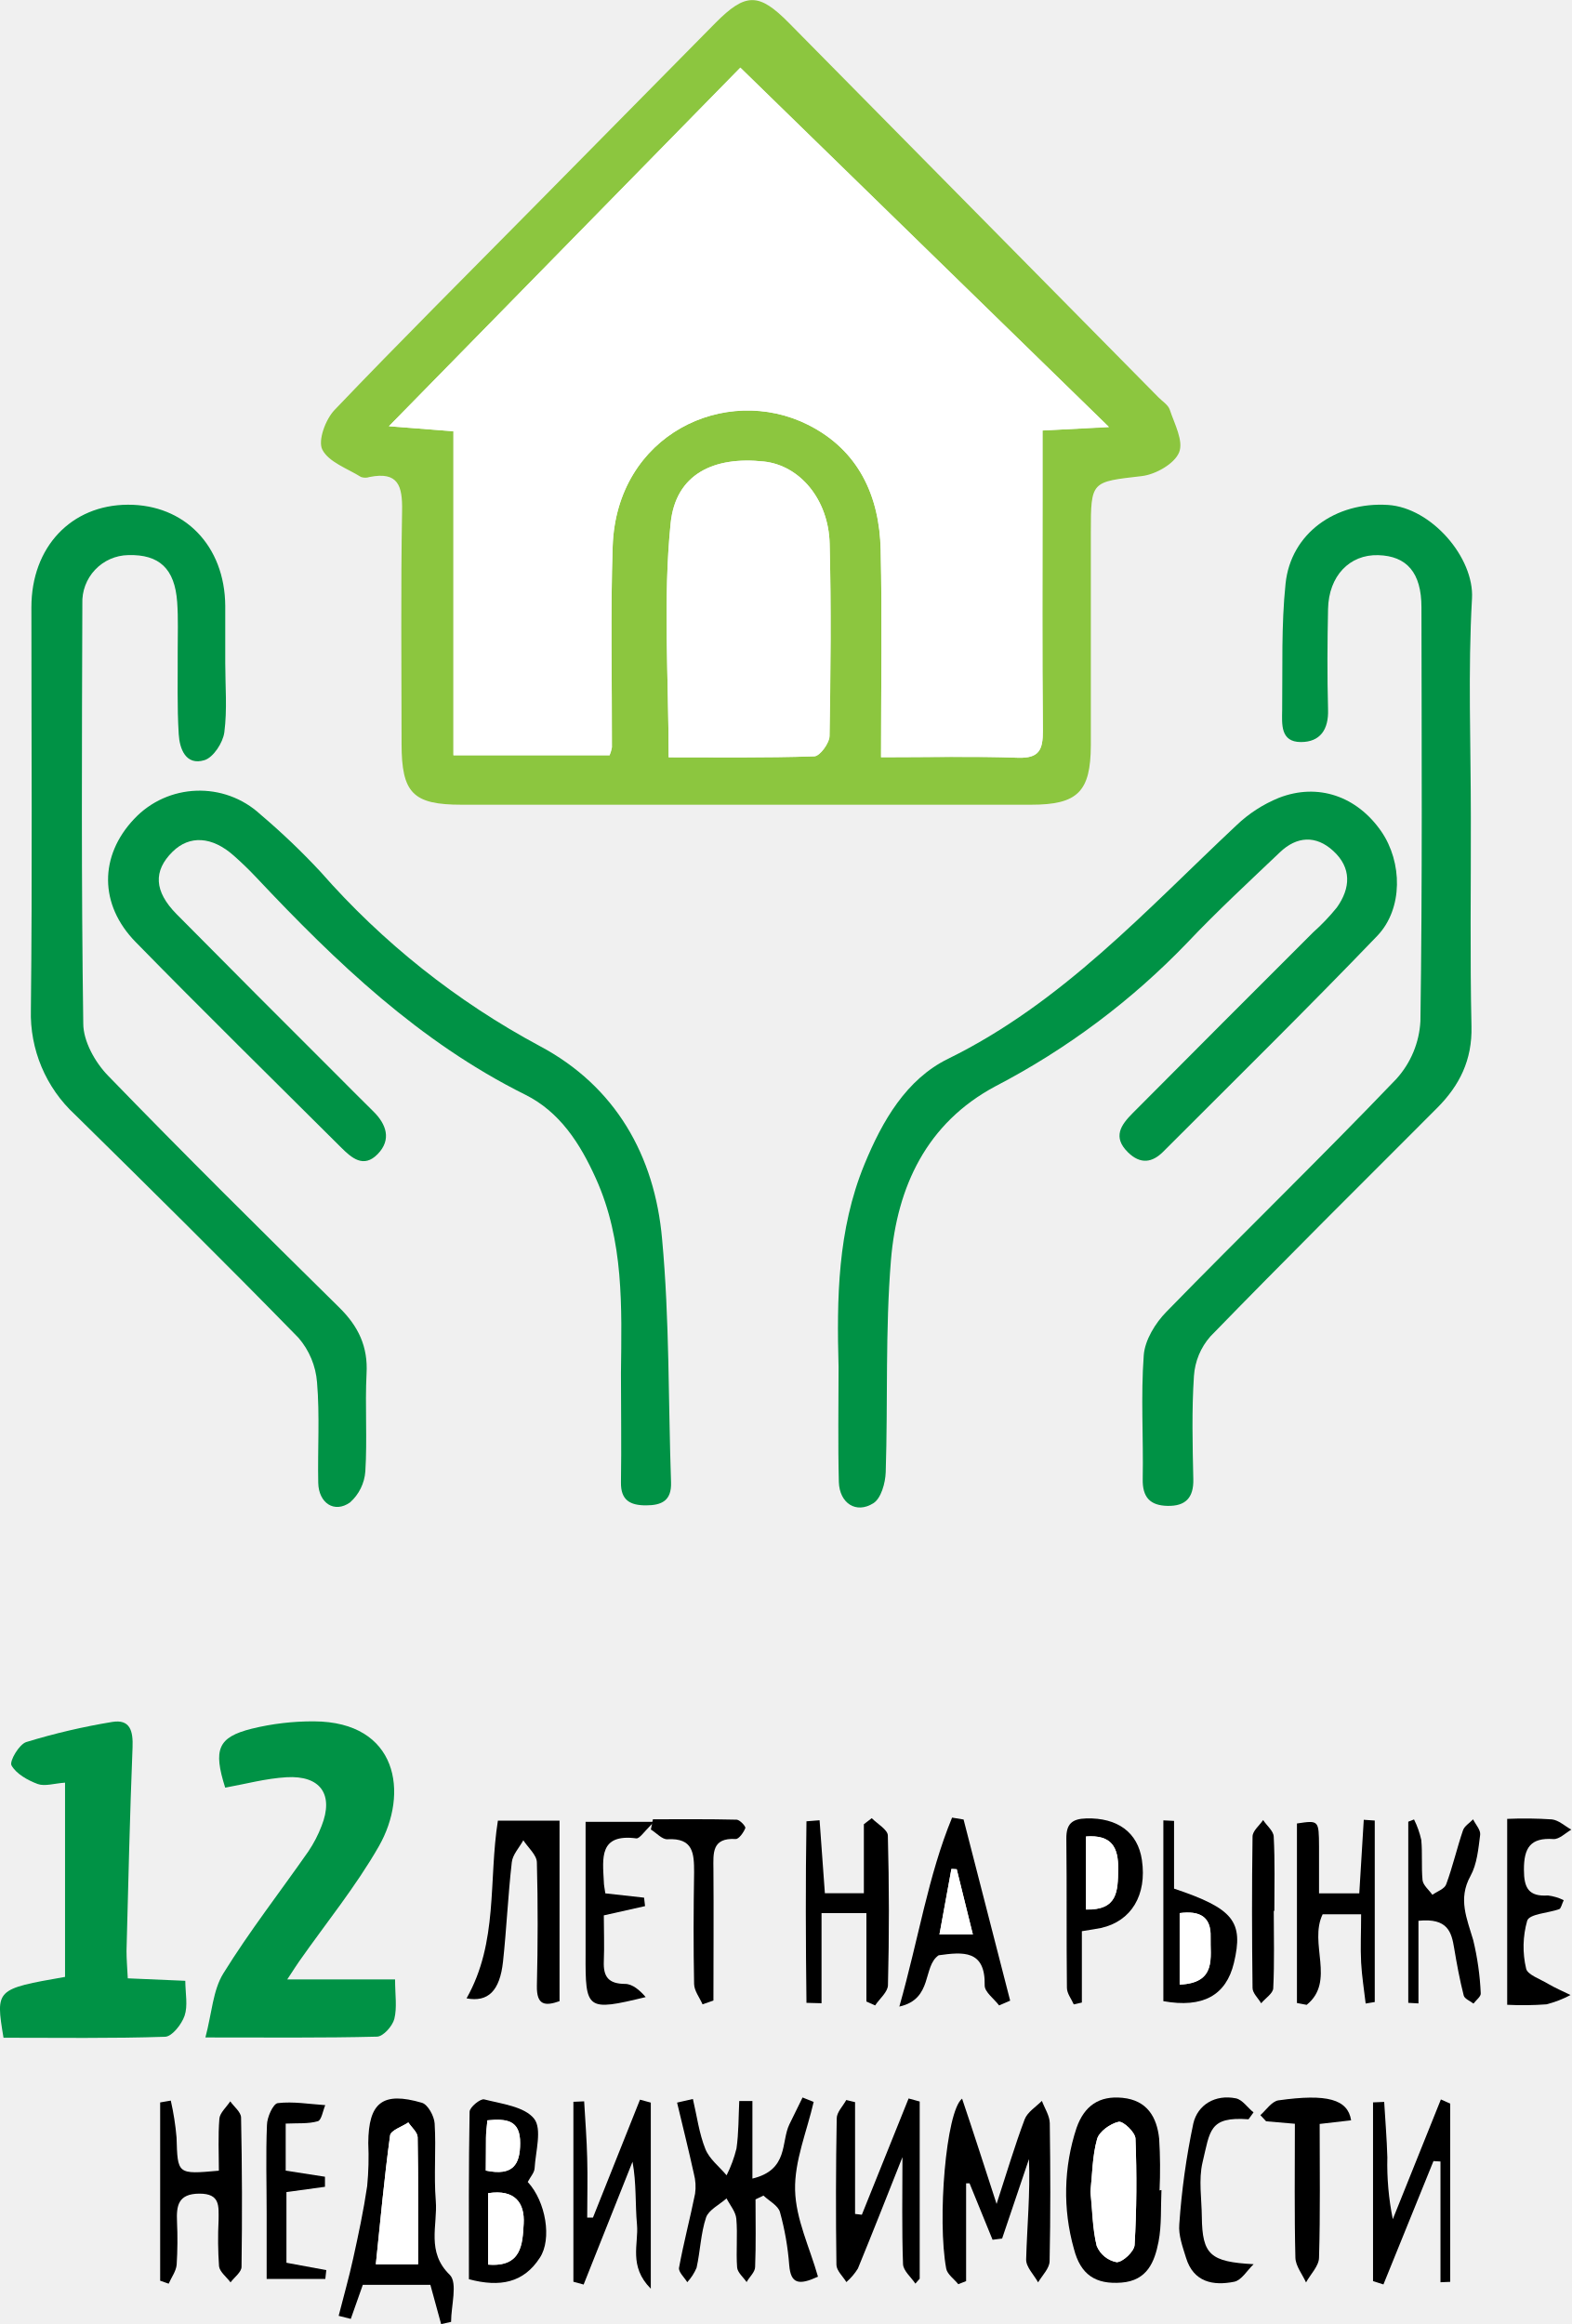
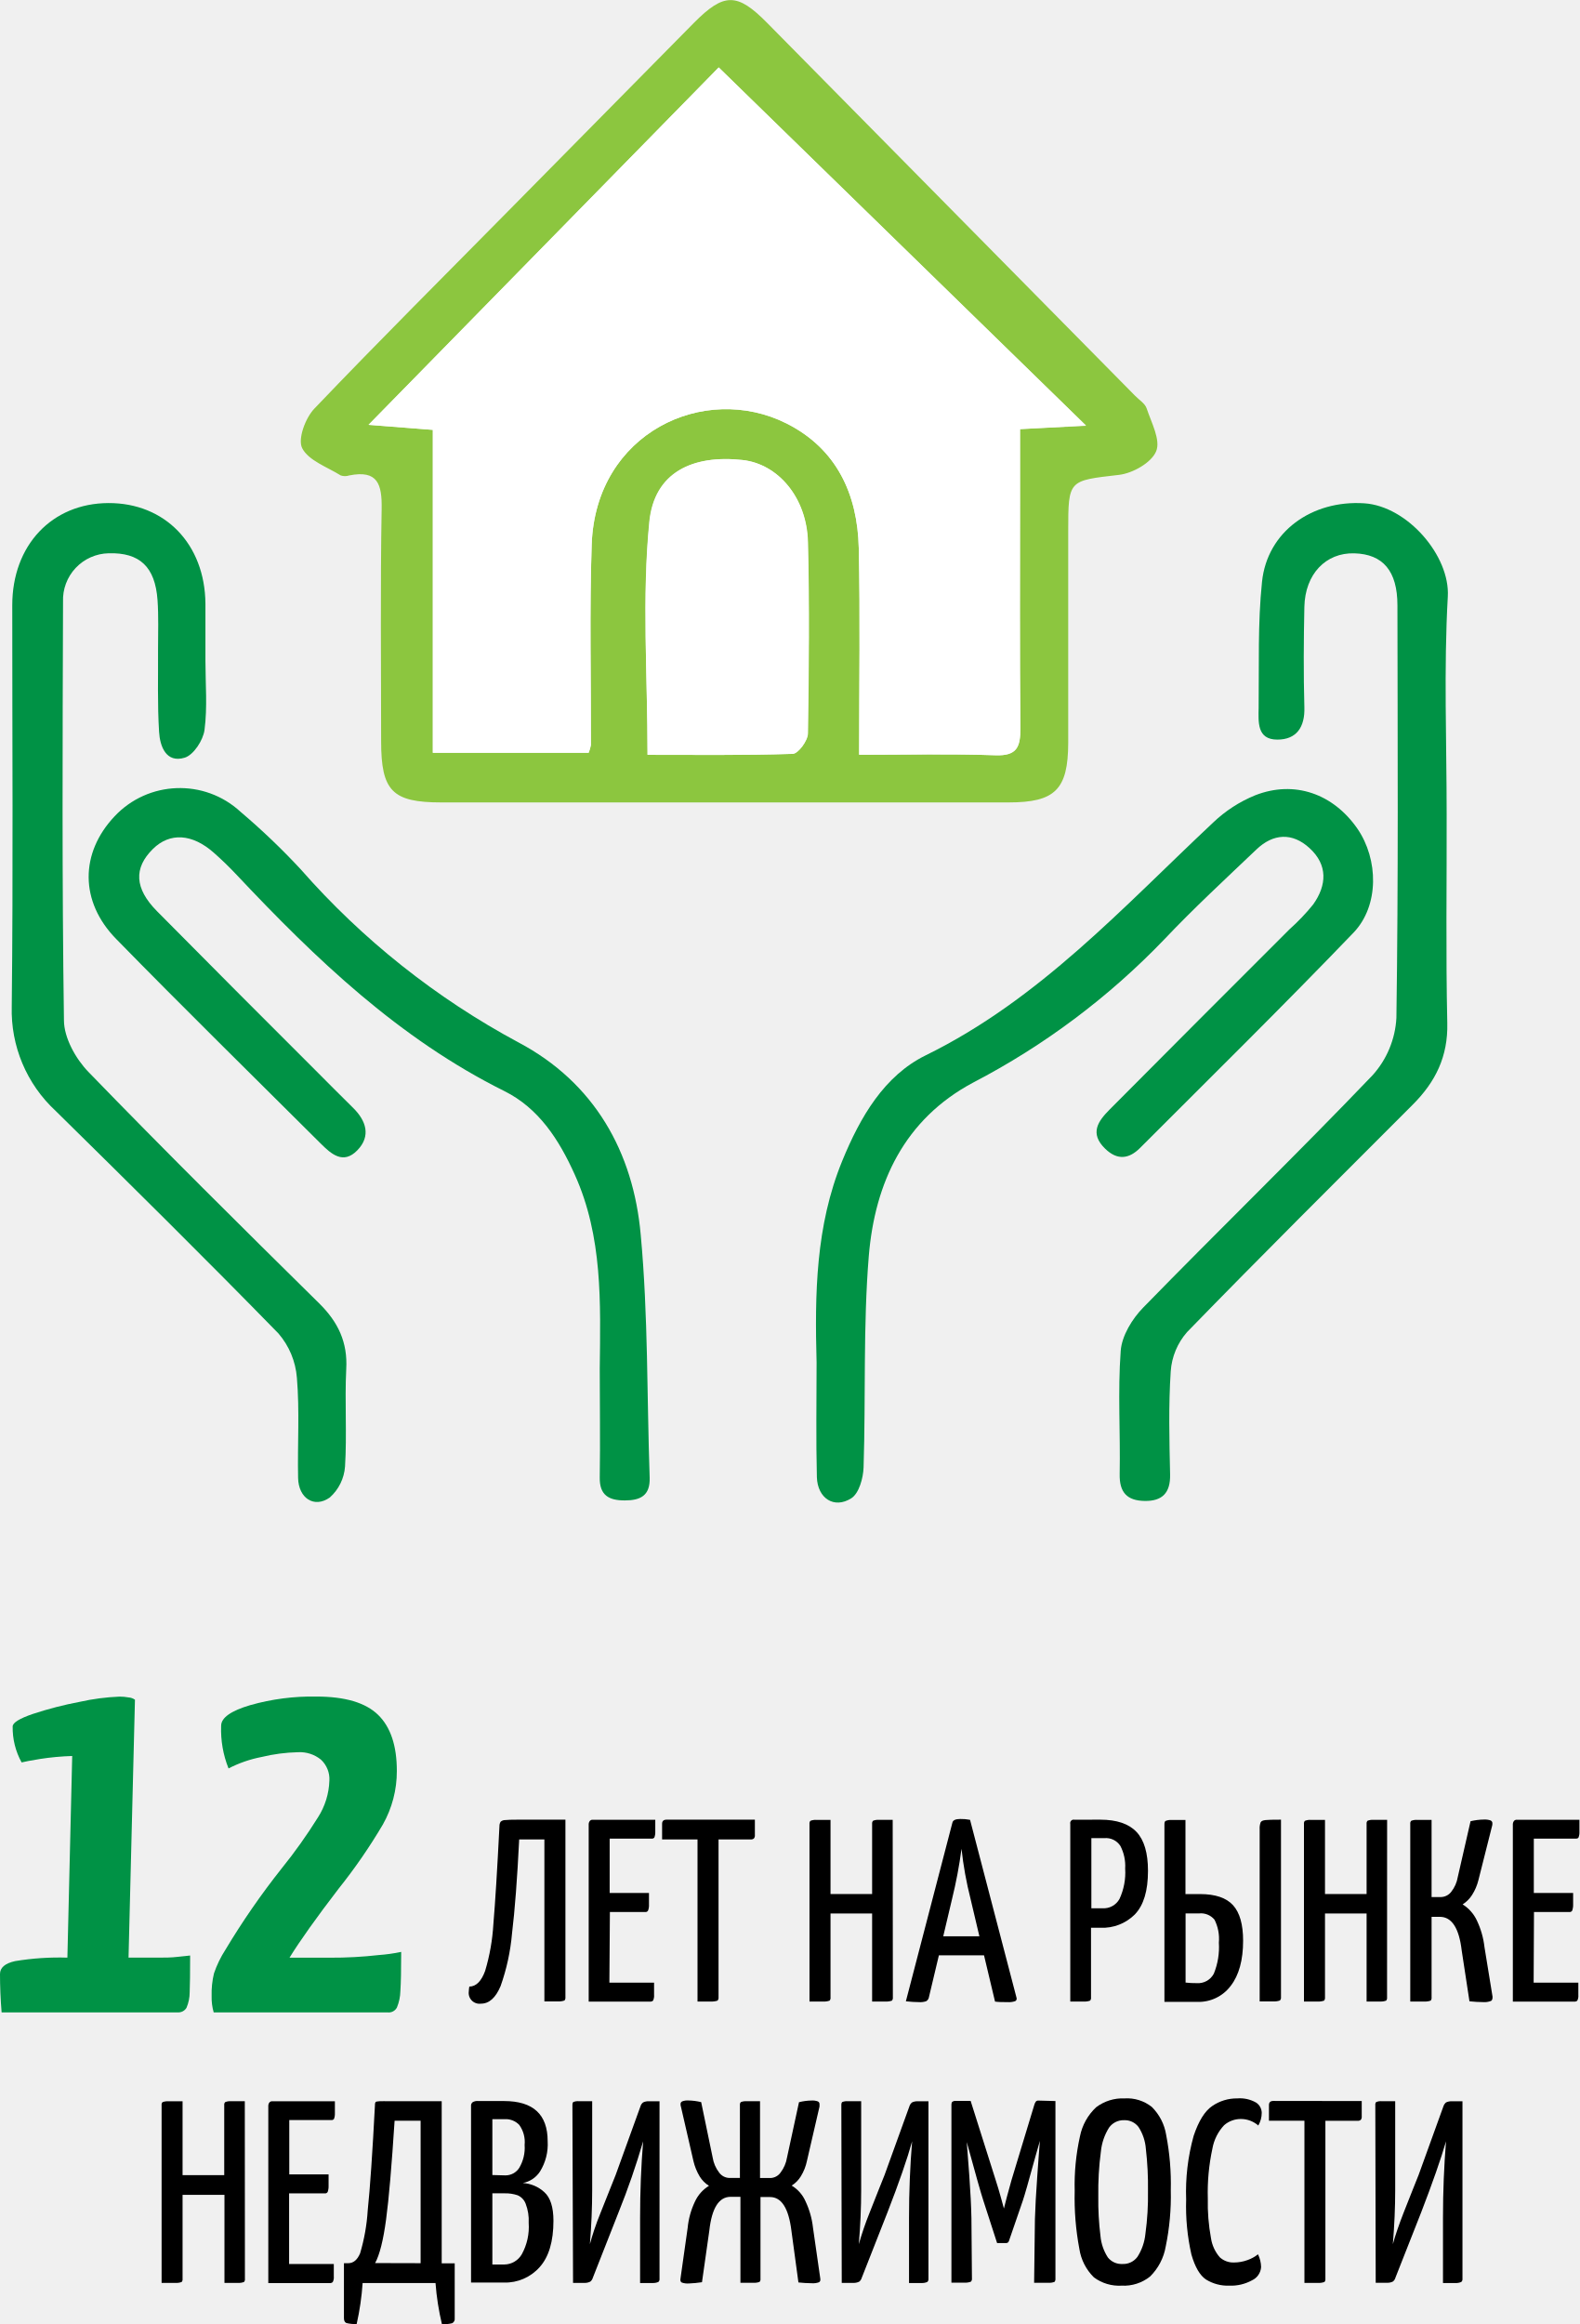
- <svg xmlns="http://www.w3.org/2000/svg" viewBox="0 0 273.24 404.14">
+ <svg xmlns="http://www.w3.org/2000/svg" viewBox="0 0 275.62 405.47">
  <g id="Слой_2" data-name="Слой 2">
    <g id="Слой_1-2" data-name="Слой 1">
-       <path d="M203.42,71.26c-.28-.86-1.31-1.48-2-2.19Q169.31,36.52,137.2,4c-5.24-5.31-7.53-5.31-12.8,0L92.82,36C81.24,47.75,69.55,59.38,58.17,71.3c-1.56,1.63-2.92,5.31-2.12,6.89,1.11,2.17,4.36,3.28,6.73,4.76a2.31,2.31,0,0,0,1.48,0c5-1,5.74,1.55,5.66,5.88-.24,13.5-.09,27-.09,40.5,0,8.62,2,10.61,10.45,10.61h49.5q15.6,0,31.21,0h18.29c8.13,0,10.38-2.24,10.41-10.36,0-12.34,0-24.67,0-37,0-9,.07-8.76,8.87-9.79,2.39-.28,5.64-2.12,6.47-4.1S204.24,73.74,203.42,71.26ZM116.62,91c.87-8.56,7.49-11.7,16.24-10.74,6.19.67,11.21,6.54,11.41,14.28.28,11.13.16,22.27-.05,33.4,0,1.27-1.69,3.55-2.65,3.58-8.59.28-17.19.17-25.3.17C116.27,117.7,115.28,104.23,116.62,91Zm64.66-16.14V86.6c0,13.5-.07,27,.07,40.48,0,3.27-.6,4.83-4.36,4.69-7.77-.28-15.55-.08-23.78-.08,0-12.5.2-24.3-.07-36.09-.21-9.4-3.88-17.33-12.6-21.72-14.36-7.21-33.32,1.64-34,21.09-.39,11.65-.1,23.32-.13,35a6.85,6.85,0,0,1-.4,1.37H78.85V75l-11.22-.88,61.11-62.33,64.1,62.5Z" fill="#8cc63f" />
-       <path d="M63.53,255.87a8,8,0,0,1-2.66,5.4c-2.73,1.93-5.46.11-5.53-3.41-.12-5.83.28-11.69-.21-17.48a13.43,13.43,0,0,0-3.22-7.73c-12.8-13.11-25.84-26-38.88-38.83A23.88,23.88,0,0,1,5.37,175.6c.26-23.33.08-46.66.09-70,0-10.47,6.92-17.79,16.77-17.83s16.86,7.13,16.94,17.58c0,3.33,0,6.67,0,10h0c0,4,.36,8-.16,12-.24,1.8-1.9,4.36-3.45,4.84-3.27,1-4.33-2-4.48-4.5-.3-4.81-.15-9.66-.18-14.49,0-2.83.11-5.67-.09-8.49-.41-5.82-3.11-8.33-8.52-8.18A8.14,8.14,0,0,0,14.32,105c-.08,24.33-.19,48.66.16,73,0,3.07,2.06,6.75,4.3,9.05,13.21,13.64,26.7,27,40.23,40.34,3.31,3.26,5,6.79,4.73,11.49C63.46,244.54,63.88,250.23,63.53,255.87Z" fill="#009245" />
-       <path d="M116.69,257.78c.11,3.18-1.62,4-4.36,4s-4.4-.88-4.35-4c.1-6.33,0-12.67,0-19,.13-11.48.54-23-4.36-33.84-2.74-6.1-6.28-11.59-12.29-14.58-18.39-9.15-32.86-23-46.72-37.73-1.25-1.33-2.57-2.61-3.94-3.82-3.8-3.38-7.71-3.61-10.67-.69-3.37,3.33-3.21,6.88.7,10.84q13.71,13.85,27.51,27.61c2.24,2.24,4.46,4.49,6.72,6.71s3.19,4.91.74,7.42-4.53.67-6.4-1.2c-11.91-11.87-23.92-23.65-35.68-35.68-6.4-6.54-6.3-15-.29-21.38a15.62,15.62,0,0,1,22-.8,122.22,122.22,0,0,1,10.47,10,136.43,136.43,0,0,0,38.08,30.26c13.18,7,20,19.07,21.28,33.54C116.44,229.51,116.2,243.68,116.69,257.78Z" fill="#009245" />
-       <path d="M239.53,162.71c-12.22,12.72-24.8,25.1-37.27,37.58-1.9,1.9-3.94,2.22-6.1.11-2.75-2.69-1.2-4.8.78-6.8q15.67-15.76,31.4-31.46a36.65,36.65,0,0,0,4.13-4.33c2.4-3.37,2.59-6.91-.64-9.85-3-2.75-6.33-2.55-9.26.25-5.42,5.16-10.93,10.25-16.07,15.68a128.42,128.42,0,0,1-33.38,25c-12,6.4-17.13,17.5-18.19,30.24-1,12.23-.52,24.59-.91,36.88-.06,1.88-.8,4.55-2.15,5.4-3,1.89-5.88,0-6-3.68-.17-6.66-.05-13.32-.05-20-.32-11.94-.18-23.83,4.48-35.2,3.13-7.64,7.32-14.85,14.55-18.4,19.91-9.77,34.43-25.86,50.16-40.61a23.43,23.43,0,0,1,7.36-4.77c6.83-2.67,13.6-.27,17.82,5.82C243.88,149.93,244,158,239.53,162.71Z" fill="#009245" />
-       <path d="M255.88,178.5c.14,5.82-2.06,10.26-6,14.2-13.18,13.19-26.41,26.34-39.41,39.71a11.56,11.56,0,0,0-2.85,6.85c-.4,6-.24,12-.11,18,.07,3.22-1.38,4.66-4.44,4.61s-4.43-1.47-4.36-4.7c.14-7.16-.35-14.35.18-21.48.19-2.63,2-5.6,3.95-7.58,13.25-13.59,26.88-26.8,40-40.51a16.25,16.25,0,0,0,4.16-10c.35-24,.21-48,.18-72,0-6-2.54-8.92-7.52-9.06s-8.6,3.62-8.72,9.35-.16,11.66,0,17.49c.12,3.51-1.39,5.66-4.72,5.66-3.61,0-3.29-3.15-3.26-5.6.09-7.32-.17-14.68.59-21.94.91-8.75,8.7-14.28,17.83-13.69,7.54.49,15,9.17,14.59,16.27-.71,12.62-.2,25.31-.2,38C255.8,154.18,255.61,166.34,255.88,178.5Z" fill="#009245" />
-       <path d="M68.57,351.09c-.32,1.24-1.92,3.05-3,3.08-9.44.24-18.89.14-29.85.14,1.13-4.26,1.3-8.21,3.12-11.14,4.54-7.33,9.86-14.16,14.8-21.24a21.85,21.85,0,0,0,2.28-4.4c2.16-5.44-.16-8.82-6.11-8.47-3.59.21-7.13,1.18-10.65,1.81-2.11-6.66-1.28-8.77,4.61-10.25a44.46,44.46,0,0,1,10.84-1.28c14.6.08,16.53,12.5,11.28,21.71-4,7-9.21,13.39-13.88,20.05-.46.66-.89,1.34-2.06,3.12H68.7C68.7,346.88,69.07,349.1,68.57,351.09Z" fill="#009245" />
-       <path d="M32.1,350.53c-.51,1.49-2.17,3.62-3.39,3.66-9.28.31-18.59.17-28.1.17-1.39-8.46-1.39-8.46,10.7-10.58V310c-1.89.13-3.52.69-4.77.23C4.8,309.58,2.82,308.47,2,307c-.4-.71,1.32-3.67,2.57-4.06a114.69,114.69,0,0,1,14.9-3.49c3.18-.54,3.69,1.58,3.58,4.41-.47,11.79-.74,23.6-1.05,35.4,0,1.47.13,2.94.22,4.77l10,.43C32.24,346.7,32.69,348.79,32.1,350.53Z" fill="#009245" />
-       <path d="M142.24,395.91c-3.32,1.53-4.73,1.26-5-2a48,48,0,0,0-1.61-9.23c-.32-1.14-1.87-1.93-2.87-2.87l-1.38.66c0,3.91.09,7.83-.07,11.74,0,.9-1,1.76-1.48,2.64-.57-.85-1.58-1.66-1.65-2.55-.21-2.81.11-5.67-.14-8.47-.11-1.22-1.1-2.36-1.7-3.53-1.23,1.09-3.1,2-3.56,3.31-.93,2.79-1,5.85-1.65,8.75a8.66,8.66,0,0,1-1.62,2.51c-.51-.85-1.57-1.79-1.43-2.52.79-4.31,1.92-8.56,2.79-12.87a8.7,8.7,0,0,0-.21-3.47c-.91-4.14-1.94-8.25-2.92-12.37l2.75-.63c.69,2.91,1.08,6,2.17,8.7.69,1.74,2.42,3.06,3.69,4.57a21.87,21.87,0,0,0,1.72-4.66c.39-2.72.35-5.5.48-8.26l2.29,0v13.49c6.34-1.51,4.94-6.38,6.43-9.43.76-1.56,1.53-3.12,2.29-4.67l1.93.77c-1.17,5.11-3.35,10.24-3.23,15.32S140.82,390.88,142.24,395.91Z" />
-       <path d="M182.52,393.19c0,1.25-1.27,2.48-2,3.71-.73-1.33-2.12-2.68-2.08-4,.16-5.77.73-11.53.49-17.44l-4.67,13.82-1.66.21-4-9.81H168v17l-1.36.54c-.72-.9-1.91-1.72-2.1-2.71-1.57-8.47-.06-27.33,2.76-29.56,2,5.92,3.82,11.61,6,18.31,1.77-5.44,3.16-10.13,4.88-14.71.48-1.26,1.94-2.15,3-3.21.48,1.29,1.35,2.58,1.37,3.88C182.66,377.2,182.69,385.2,182.52,393.19Z" />
-       <path d="M78.22,395.6c-4.13-4-2.1-8.59-2.44-12.87-.36-4.47.08-9-.2-13.47-.08-1.28-1.18-3.29-2.21-3.59-6.84-2-9.29-.05-9.33,7a53.21,53.21,0,0,1-.19,7.48c-.62,4.22-1.51,8.4-2.43,12.57-.73,3.35-1.68,6.65-2.53,10l2.11.53,2.09-5.92H74.84c.7,2.54,1.28,4.69,1.87,6.83l1.73-.39C78.44,401,79.61,397,78.22,395.6Zm-5.52-1.85H65.35c.79-7.5,1.47-15,2.48-22.41.12-.88,2.08-1.51,3.18-2.25.56.86,1.6,1.71,1.61,2.58C72.75,378.94,72.7,386.21,72.7,393.75Z" />
-       <path d="M159.93,365.45v30.81l-.75.86c-.75-1.13-2.11-2.24-2.15-3.4-.22-6.08-.1-12.17-.1-18.6-2.62,6.6-5.13,13-7.75,19.38a10.31,10.31,0,0,1-2,2.35c-.61-1-1.72-2-1.73-3q-.18-12.72.05-25.46c0-1.08,1.08-2.13,1.66-3.2l1.53.37V385l1.18.14L158,364.92Z" />
-       <path d="M42,394.2c0,.91-1.24,1.8-1.91,2.7-.69-.93-1.86-1.8-2-2.79a66.36,66.36,0,0,1-.08-8c0-2.39.36-4.66-3.35-4.64s-4,2.13-3.88,4.88a69.11,69.11,0,0,1-.06,7.48c-.1,1.13-.91,2.2-1.39,3.3l-1.48-.52v-31l1.85-.32a47,47,0,0,1,1,6.41c.19,6.43.11,6.43,7.36,5.78,0-2.95-.16-6,.09-9.06.09-1,1.23-2,1.89-3,.65.93,1.86,1.86,1.88,2.81Q42.19,381.23,42,394.2Z" />
-       <path d="M201.64,380.91a84,84,0,0,0-.07-9c-.39-3.74-2.09-6.68-6.37-7.1-4.07-.41-6.65,1.39-8,5.24a35.9,35.9,0,0,0-.46,21c1.16,4.53,3.78,6.24,8.28,5.89s5.76-3.63,6.44-7.1c.56-2.91.37-6,.51-9Zm-4.34,9.49c-.07,1.14-2.05,3-3.13,3a4.69,4.69,0,0,1-3.46-2.83c-.76-3-.77-6.17-1.09-9.42.32-3,.32-6.21,1.15-9.17.37-1.31,2.31-2.69,3.75-3,.8-.16,2.89,1.83,2.93,2.91C197.69,378.07,197.65,384.25,197.3,390.4Z" />
-       <path d="M97.3,316.61V348c-2.52.89-4,.73-3.94-2.65.17-7.15.19-14.3,0-21.45,0-1.31-1.53-2.59-2.36-3.88-.69,1.27-1.85,2.48-2,3.81-.66,5.75-.91,11.55-1.53,17.31-.55,5.07-2.6,7.08-6.34,6.37,5.55-9.8,3.8-20.52,5.45-30.9Z" />
-       <path d="M91.77,379.44c.48-.91,1.14-1.61,1.19-2.35.18-3,1.33-6.87-.09-8.66-1.69-2.11-5.62-2.57-8.68-3.35-.66-.16-2.52,1.37-2.53,2.14-.18,9.74-.12,19.49-.12,29.13,5.41,1.45,9.53.62,12.34-3.74C96,389.39,94.94,382.87,91.77,379.44Zm-7.26-7.66c0-.95.15-1.91.25-3.06,3.31-.31,5.73-.08,5.69,4,0,3.63-1.2,5.73-6,4.73C84.5,375.35,84.47,373.56,84.51,371.78Zm6.55,14.9c-.2,3.44-.33,7.62-6.18,7.13V381.39C89.55,380.66,91.26,383.1,91.06,386.68Z" />
-       <path d="M113.17,365.64V398c-3.9-3.91-2.1-7.8-2.4-11.13-.33-3.57-.08-7.19-.78-10.95l-8.5,21.36-1.78-.49V365.5l1.87-.08c.19,3.29.45,6.57.53,9.85.1,3.46,0,6.91,0,10.37l1,0q4.09-10.26,8.18-20.51Z" />
-       <path d="M239.06,316.59v31.56l-1.58.26c-.27-2.37-.66-4.73-.79-7.11-.14-2.64,0-5.3,0-8.41H230c-2.46,5.06,2.29,11.66-2.78,15.75l-1.69-.32q0-15.61,0-31.22h0c3.8-.57,3.81-.57,3.84,4,0,2.62,0,5.24,0,8.15h7c.27-4.44.52-8.62.78-12.79Z" />
-       <path d="M252.18,365.81v31l-1.69.07v-21l-1.22-.07-8.7,21.45-1.81-.58V365.6l1.94-.08c.19,3.21.46,6.42.55,9.64a48.13,48.13,0,0,0,.95,10.75l8.36-20.82Z" />
-       <path d="M154.41,345.19c0,1.2-1.45,2.37-2.23,3.55l-1.52-.68V332.69h-7.8v15.67l-2.62-.07c-.13-10.52-.17-21,0-31.57l2.28-.18.92,12.69h6.78v-12l1.37-1.05c1,1,2.77,2,2.8,3Q154.74,332.2,154.41,345.19Z" />
-       <path d="M257.49,346.63c.06.55-.81,1.19-1.26,1.79-.59-.46-1.56-.83-1.7-1.41-.69-2.71-1.2-5.46-1.66-8.22s-1.08-5.3-6.21-4.77v14.37l-1.77-.1v-31.5l1-.39a15.31,15.31,0,0,1,1.26,3.56c.22,2.31,0,4.68.22,7,.11.9,1.12,1.7,1.72,2.54.83-.6,2.11-1,2.4-1.84,1.13-3.06,1.86-6.27,2.91-9.36.25-.75,1.16-1.29,1.76-1.92.44.9,1.34,1.86,1.23,2.69-.31,2.44-.54,5.09-1.69,7.17-2.21,4-.6,7.42.49,11.17A48.19,48.19,0,0,1,257.49,346.63Z" />
-       <path d="M167.56,316.41l-2-.33c-4.17,10.12-5.81,21-9.17,32.86,5.91-1.32,4-7,6.84-8.92,4.18-.58,8.15-1,8,5.26,0,1.14,1.63,2.3,2.51,3.46l1.92-.83Zm-4.2,20c.72-3.91,1.4-7.65,2.08-11.4l.93.05c.89,3.62,1.79,7.24,2.8,11.35Z" />
-       <path d="M269.23,345c1.24.72,2.57,1.29,3.87,1.93a18.52,18.52,0,0,1-4.18,1.62,54.47,54.47,0,0,1-6.83.08V316.3a70.67,70.67,0,0,1,7.77.09c1.18.13,2.26,1.16,3.38,1.78-1,.58-2.12,1.71-3.11,1.64-4-.28-5.14,1.52-5.13,5.33,0,3.2.84,4.7,4.18,4.48a8.48,8.48,0,0,1,2.74.82c-.36.76-.47,1.44-.79,1.56-1.91.69-5.15.81-5.56,2a16.52,16.52,0,0,0-.19,8.33C265.59,343.4,267.84,344.15,269.23,345Z" />
-       <path d="M204.16,328.43V316.65l-1.86-.09V348c6.88,1.23,10.91-1,12.27-6.65C216.28,334.18,214.53,331.9,204.16,328.43Zm1,16.69V332.69c3.48-.45,5.47.61,5.37,4.14S211.66,344.85,205.13,345.12Z" />
-       <path d="M105,327.18c0,.64.16,1.27.26,2.07L112,330c.06.49.12,1,.17,1.47L105,333.08c0,2.53.11,5.29,0,8s.84,3.9,3.7,3.92c1.29,0,2.58,1.12,3.58,2.29-10.26,2.49-10.5,2.27-10.45-7.48,0-7.6,0-15.2,0-23h11.92l-.36.35c-1.45,1.45-2.18,2.6-2.75,2.53C104.16,318.84,104.79,323.13,105,327.18Z" />
-       <path d="M198.57,323.45c-.71-4.84-4.28-7.37-9.66-7.23-2.55.07-3.51,1-3.48,3.55.1,8.63,0,17.26.1,25.89,0,1,.77,1.93,1.19,2.9l1.41-.32V335.83c1.74-.29,2.54-.39,3.33-.56C196.73,334.1,199.47,329.54,198.57,323.45Zm-9.72,8.6V319.36c4.47-.33,5.65,1.89,5.59,5.72S194.35,332.18,188.85,332.05Z" />
-       <path d="M129.61,317.9c-.31.77-1.13,1.94-1.69,1.9-4.18-.24-3.88,2.49-3.86,5.27.06,7.61,0,15.21,0,22.82l-1.89.66c-.52-1.18-1.45-2.35-1.47-3.54-.13-6.47-.1-12.95,0-19.42,0-3.29-.14-6-4.63-5.75-.92.07-1.92-1.1-2.89-1.69.07-.33.13-.66.2-1,0-.12,0-.23.07-.35l.09-.43c4.86,0,9.71-.05,14.56.07C128.67,316.46,129.72,317.64,129.61,317.9Z" />
-       <path d="M229.48,369.35c0,7.74.12,15.48-.11,23.22,0,1.47-1.47,2.89-2.26,4.34-.65-1.43-1.81-2.85-1.85-4.3-.19-7.6-.09-15.2-.09-23.29l-5-.43-1-1.07c1-.89,2-2.41,3.14-2.57,8.5-1.2,12.07-.18,12.64,3.47Z" />
-       <path d="M56.74,394.77c-.06.51-.11,1-.17,1.54H46.37V385c0-5.14-.16-10.3.05-15.43,0-1.37,1.08-3.74,1.88-3.84,2.7-.32,5.5.17,8.26.35-.42,1-.65,2.62-1.3,2.8-1.67.48-3.52.31-5.58.41v8.18l6.83,1.06v1.75l-6.7.92v12.29Z" />
-       <path d="M218,393.74c-1.12,1.06-2.1,2.79-3.37,3.05-3.66.74-7.09.09-8.39-4.17-.58-1.89-1.34-3.93-1.17-5.82a126.83,126.83,0,0,1,2.44-17.53c.75-3.24,3.79-5.1,7.41-4.37,1.14.24,2,1.6,3.06,2.44l-.87,1.2c-6.9-.51-6.67,2-8,7.51-.7,3-.15,6.3-.12,9.46C209.07,392.09,210.44,393.34,218,393.74Z" />
-       <path d="M221.6,332.3h-.1c0,4.47.13,8.95-.09,13.41,0,.92-1.37,1.77-2.1,2.66-.52-.89-1.49-1.76-1.5-2.65-.11-8.78-.13-17.56,0-26.34,0-1,1.2-1.92,1.84-2.88.64,1,1.8,1.89,1.84,2.88C221.72,323.68,221.6,328,221.6,332.3Z" />
-       <path d="M128.74,11.75l64.1,62.49-11.55.63V86.6c0,13.49-.08,27,.06,40.48,0,3.27-.6,4.82-4.36,4.69-7.76-.28-15.55-.09-23.78-.09,0-12.49.2-24.29-.06-36.08-.21-9.4-3.88-17.33-12.61-21.72-14.35-7.21-33.31,1.64-34,21.09-.4,11.65-.11,23.32-.14,35a7,7,0,0,1-.4,1.37H78.85V75l-11.22-.88Z" fill="#fff" />
-       <path d="M116.27,131.7c0-14-1-27.47.35-40.7.87-8.56,7.5-11.69,16.25-10.74,6.18.68,11.21,6.55,11.4,14.29.28,11.13.17,22.27,0,33.4,0,1.27-1.69,3.55-2.65,3.58C133,131.81,124.39,131.7,116.27,131.7Z" fill="#fff" />
-       <path d="M72.7,393.75H65.36c.78-7.51,1.46-15,2.48-22.41.12-.88,2.07-1.51,3.17-2.25.57.86,1.6,1.71,1.62,2.57C72.76,378.93,72.7,386.21,72.7,393.75Z" fill="#fff" />
-       <path d="M189.62,381.15c.33-3,.33-6.21,1.16-9.17.36-1.31,2.31-2.69,3.75-3,.79-.16,2.88,1.83,2.92,2.91.25,6.16.21,12.34-.15,18.49-.06,1.14-2.05,3-3.12,3a4.72,4.72,0,0,1-3.47-2.83C190,387.58,190,384.4,189.62,381.15Z" fill="#fff" />
-       <path d="M84.88,381.39c4.68-.73,6.39,1.71,6.19,5.29s-.33,7.62-6.19,7.13Z" fill="#fff" />
-       <path d="M84.51,377.47c0-2.13,0-3.91,0-5.69,0-1,.14-1.91.24-3.06,3.31-.31,5.74-.08,5.7,4C90.42,376.36,89.26,378.47,84.51,377.47Z" fill="#fff" />
-       <path d="M166.37,325.05c.9,3.62,1.79,7.24,2.81,11.35h-5.81c.71-3.91,1.39-7.65,2.08-11.4Z" fill="#fff" />
-       <path d="M205.13,332.68c3.48-.45,5.48.62,5.37,4.15s1.16,8-5.37,8.29Z" fill="#fff" />
-       <path d="M188.85,319.36c4.47-.33,5.66,1.88,5.6,5.72s-.1,7.1-5.6,7Z" fill="#fff" />
+       <path d="M200.1,71.26c-.28-.86-1.31-1.48-2-2.19Q166,36.52,133.88,4c-5.24-5.31-7.53-5.31-12.8,0L89.5,36C77.92,47.75,66.23,59.38,54.85,71.3c-1.56,1.63-2.92,5.31-2.12,6.89,1.11,2.17,4.36,3.28,6.73,4.76a2.31,2.31,0,0,0,1.48,0c5-1,5.74,1.55,5.66,5.88-.24,13.5-.09,27-.09,40.5C66.51,138,68.46,140,77,140h49.5q15.6,0,31.21,0H176c8.13,0,10.38-2.24,10.41-10.36,0-12.34,0-24.67,0-37,0-9,.07-8.76,8.87-9.79,2.39-.28,5.64-2.12,6.47-4.1S200.92,73.74,200.1,71.26ZM113.3,91c.87-8.56,7.49-11.7,16.24-10.74,6.19.67,11.21,6.54,11.41,14.28.28,11.13.16,22.27,0,33.4,0,1.27-1.69,3.55-2.65,3.58-8.59.28-17.19.17-25.3.17C113,117.7,112,104.23,113.3,91ZM178,74.87V86.6c0,13.5-.07,27,.07,40.48,0,3.27-.6,4.83-4.36,4.69-7.77-.28-15.55-.08-23.78-.08,0-12.5.2-24.3-.07-36.09-.21-9.4-3.88-17.33-12.6-21.72-14.36-7.21-33.32,1.64-34,21.09-.39,11.65-.1,23.32-.13,35a6.85,6.85,0,0,1-.4,1.37H75.53V75l-11.22-.88,61.11-62.33,64.1,62.5Z" fill="#8cc63f" />
+       <path d="M60.21,255.87a8,8,0,0,1-2.66,5.4c-2.73,1.93-5.46.11-5.53-3.41-.12-5.83.28-11.69-.21-17.48a13.43,13.43,0,0,0-3.22-7.73c-12.8-13.11-25.84-26-38.88-38.83A23.88,23.88,0,0,1,2.05,175.6c.26-23.33.08-46.66.09-70,0-10.47,6.92-17.79,16.77-17.83s16.86,7.13,16.94,17.58c0,3.33,0,6.67,0,10h0c0,4,.36,8-.16,12-.24,1.8-1.9,4.36-3.45,4.84-3.27,1-4.33-2-4.48-4.5-.3-4.81-.15-9.66-.18-14.49,0-2.83.11-5.67-.09-8.49-.41-5.82-3.11-8.33-8.52-8.18A8.14,8.14,0,0,0,11,105c-.08,24.33-.19,48.66.16,73,0,3.07,2.06,6.75,4.3,9.05,13.21,13.64,26.7,27,40.23,40.34,3.31,3.26,5,6.79,4.73,11.49C60.14,244.54,60.56,250.23,60.21,255.87Z" fill="#009245" />
+       <path d="M113.37,257.78c.11,3.18-1.62,4-4.36,4s-4.4-.88-4.35-4c.1-6.33,0-12.67,0-19,.13-11.48.54-23-4.36-33.84-2.74-6.1-6.28-11.59-12.29-14.58-18.39-9.15-32.86-23-46.72-37.73-1.25-1.33-2.57-2.61-3.94-3.82-3.8-3.38-7.71-3.61-10.67-.69-3.37,3.33-3.21,6.88.7,10.84q13.71,13.85,27.51,27.61c2.24,2.24,4.46,4.49,6.72,6.71s3.19,4.91.74,7.42-4.53.67-6.4-1.2c-11.91-11.87-23.92-23.65-35.68-35.68-6.4-6.54-6.3-15-.29-21.38a15.62,15.62,0,0,1,22-.8,122.22,122.22,0,0,1,10.47,10,136.43,136.43,0,0,0,38.08,30.26c13.18,7,20,19.07,21.28,33.54C113.12,229.51,112.88,243.68,113.37,257.78Z" fill="#009245" />
+       <path d="M236.21,162.71c-12.22,12.72-24.8,25.1-37.27,37.58-1.9,1.9-3.94,2.22-6.1.11-2.75-2.69-1.2-4.8.78-6.8q15.67-15.76,31.4-31.46a36.65,36.65,0,0,0,4.13-4.33c2.4-3.37,2.59-6.91-.64-9.85-3-2.75-6.33-2.55-9.26.25-5.42,5.16-10.93,10.25-16.07,15.68a128.42,128.42,0,0,1-33.38,25c-12,6.4-17.13,17.5-18.19,30.24-1,12.23-.52,24.59-.91,36.88-.06,1.88-.8,4.55-2.15,5.4-3,1.89-5.88,0-6-3.68-.17-6.66-.05-13.32-.05-20-.32-11.94-.18-23.83,4.48-35.2,3.13-7.64,7.32-14.85,14.55-18.4,19.91-9.77,34.43-25.86,50.16-40.61a23.43,23.43,0,0,1,7.36-4.77c6.83-2.67,13.6-.27,17.82,5.82C240.56,149.93,240.7,158,236.21,162.71Z" fill="#009245" />
+       <path d="M252.56,178.5c.14,5.82-2.06,10.26-6,14.2-13.18,13.19-26.41,26.34-39.41,39.71a11.56,11.56,0,0,0-2.85,6.85c-.4,6-.24,12-.11,18,.07,3.22-1.38,4.66-4.44,4.61s-4.43-1.47-4.36-4.7c.14-7.16-.35-14.35.18-21.48.19-2.63,2-5.6,3.95-7.58,13.25-13.59,26.88-26.8,40-40.51a16.25,16.25,0,0,0,4.16-10c.35-24,.21-48,.18-72,0-6-2.54-8.92-7.52-9.06s-8.6,3.62-8.72,9.35-.16,11.66,0,17.49c.12,3.51-1.39,5.66-4.72,5.66-3.61,0-3.29-3.15-3.26-5.6.09-7.32-.17-14.68.59-21.94.91-8.75,8.7-14.28,17.83-13.69,7.54.49,15,9.17,14.59,16.27-.71,12.62-.2,25.31-.2,38C252.48,154.18,252.29,166.34,252.56,178.5Z" fill="#009245" />
+       <path d="M125.42,11.75l64.1,62.49L178,74.87V86.6c0,13.49-.07,27,.06,40.48,0,3.27-.6,4.82-4.36,4.69-7.76-.28-15.55-.09-23.78-.09,0-12.49.2-24.29-.06-36.08-.21-9.4-3.88-17.33-12.61-21.72-14.35-7.21-33.31,1.64-34,21.09-.4,11.65-.11,23.32-.14,35a7,7,0,0,1-.4,1.37H75.53V75l-11.22-.88Z" fill="#fff" />
+       <path d="M113,131.7c0-14-1-27.47.35-40.7.87-8.56,7.5-11.69,16.25-10.74,6.18.68,11.21,6.55,11.4,14.29.28,11.13.17,22.27,0,33.4,0,1.27-1.69,3.55-2.65,3.58C129.67,131.81,121.07,131.7,113,131.7Z" fill="#fff" />
+       <path d="M.28,351.1c-.19-2.32-.28-4.56-.28-6.69,0-1.11.87-1.86,2.62-2.25a46.84,46.84,0,0,1,9.14-.61l.84-35.18a45.45,45.45,0,0,0-5.57.51c-1.68.28-2.76.48-3.26.61a12.53,12.53,0,0,1-1.56-6.26c0-.67,1.18-1.4,3.53-2.2a63.61,63.61,0,0,1,8.13-2.1,39,39,0,0,1,7-.92,8.53,8.53,0,0,1,1.56.14,2.15,2.15,0,0,1,1.12.4l-1.12,45h5.16c1.15,0,2.3,0,3.43-.14s1.85-.17,2.16-.23q0,4.5-.08,6.4a6.9,6.9,0,0,1-.55,2.71,1.65,1.65,0,0,1-1.56.81Z" fill="#009245" />
+       <path d="M37.29,351.1a9.33,9.33,0,0,1-.36-2.85,15,15,0,0,1,.41-3.95,18.68,18.68,0,0,1,2-4.13A131.7,131.7,0,0,1,49.14,326a90,90,0,0,0,6.34-8.91,12.62,12.62,0,0,0,2-6.43A4.62,4.62,0,0,0,56,307a5.83,5.83,0,0,0-4-1.29,29.67,29.67,0,0,0-6.34.83,21.43,21.43,0,0,0-5.78,2,18.2,18.2,0,0,1-1.29-7.44c0-1.4,1.7-2.61,5.1-3.61A39.73,39.73,0,0,1,55.2,296q7.52,0,10.79,3.2T69.25,309a18.86,18.86,0,0,1-2.43,9.31,96.39,96.39,0,0,1-7.76,11.25q-5.79,7.55-8.54,12h7a72.69,72.69,0,0,0,8.57-.46,29.25,29.25,0,0,0,3.92-.55q0,4.77-.14,6.81a8,8,0,0,1-.6,2.88,1.61,1.61,0,0,1-1.56.87Z" fill="#009245" />
+       <path d="M83.93,349.58a1.89,1.89,0,0,1-2.12-2.16,5.55,5.55,0,0,1,.09-.82c1.21,0,2.13-1,2.76-2.74a35.58,35.58,0,0,0,1.44-8.19q.47-5.49,1.06-17.11a1.34,1.34,0,0,1,.21-.73,1.18,1.18,0,0,1,.78-.28c.43-.05,1.17-.07,2.23-.07h8.29v31a.72.72,0,0,1-.17.55,3,3,0,0,1-1.07.16H95V320.93h-4.4q-.51,10.31-1.25,16.42a37,37,0,0,1-2,9.18C86.49,348.56,85.36,349.58,83.93,349.58Z" />
+       <path d="M106.34,345.91h7.8c0,.88,0,1.59,0,2.14a1.94,1.94,0,0,1-.18,1,.68.68,0,0,1-.53.17h-10.7v-31a1,1,0,0,1,.14-.44.59.59,0,0,1,.59-.28h10.89c0,.85,0,1.55,0,2.09a2.53,2.53,0,0,1-.16,1,.54.54,0,0,1-.5.2h-7.3v9.48h6.86c0,.81,0,1.49,0,2a2.55,2.55,0,0,1-.16,1.07.49.49,0,0,1-.49.25h-6.17Z" />
+       <path d="M131.73,317.48v2.67a.8.8,0,0,1-.18.62.84.84,0,0,1-.58.16h-5.58V348.5a.72.72,0,0,1-.18.55,3.1,3.1,0,0,1-1.1.16h-2.39V320.93h-6.18V318.2c0-.48.25-.72.78-.72Z" />
+       <path d="M155.81,348.5a.77.77,0,0,1-.16.55,2.78,2.78,0,0,1-1.05.16h-2.41V333.85h-7.26V348.5a.72.72,0,0,1-.16.55,2.81,2.81,0,0,1-1.06.16h-2.45v-31a.7.7,0,0,1,.16-.53,2.45,2.45,0,0,1,1.07-.16c.6,0,1.41,0,2.44,0v12.93h7.26V318.2a.7.7,0,0,1,.16-.53,2.32,2.32,0,0,1,1-.16q.88,0,2.43,0Z" />
+       <path d="M177.39,348.55a.48.48,0,0,1-.23.59,3.35,3.35,0,0,1-1.34.17c-.82,0-1.54,0-2.18-.09l-1.92-8.07h-7.88l-1.77,7.44a1,1,0,0,1-.44.56,3.12,3.12,0,0,1-1.28.16c-.64,0-1.39-.05-2.27-.14L166.2,318c.09-.42.55-.64,1.36-.64a8.12,8.12,0,0,1,1.72.15Zm-6.48-10.72-1.54-6.52a62.59,62.59,0,0,1-1.58-8.75,80.15,80.15,0,0,1-1.65,8.75l-1.54,6.52Z" />
+       <path d="M192,317.48q4.31,0,6.33,2.14c1.34,1.42,2,3.68,2,6.79,0,3.5-.76,6-2.29,7.6a8,8,0,0,1-6,2.33h-1.65V348.5a.72.72,0,0,1-.16.55,2.71,2.71,0,0,1-1.06.16h-2.4v-31a.6.6,0,0,1,.73-.72Zm.41,15.46a3.16,3.16,0,0,0,2.94-1.61,10.94,10.94,0,0,0,1-5.33,7.59,7.59,0,0,0-.83-3.93,3,3,0,0,0-2.8-1.37h-2.27v12.24Z" />
+       <path d="M203.2,318.29c0-.3.06-.5.18-.58a2.38,2.38,0,0,1,1.06-.18c.59,0,1.4,0,2.43,0v12.93h2.54q4,0,5.77,1.95c1.17,1.3,1.75,3.36,1.75,6.2,0,3.36-.72,6-2.16,7.86a7,7,0,0,1-5.86,2.8H203.2ZM208.82,346a3.12,3.12,0,0,0,3-1.65,12.23,12.23,0,0,0,.88-5.42,7.42,7.42,0,0,0-.76-4,3.08,3.08,0,0,0-2.73-1.09h-2.32v12.06A15.3,15.3,0,0,0,208.82,346Zm11-26.84a3,3,0,0,1,.17-1.22c.12-.22.4-.34.84-.39s1.33-.07,2.71-.07v31a.65.65,0,0,1-.2.55,3,3,0,0,1-1.08.16h-2.44Z" />
+       <path d="M242.05,348.5a.72.72,0,0,1-.16.55,2.66,2.66,0,0,1-1,.16h-2.41V333.85h-7.26V348.5a.77.77,0,0,1-.16.55,2.83,2.83,0,0,1-1.07.16h-2.44v-31a.66.66,0,0,1,.16-.53,2.43,2.43,0,0,1,1.06-.16c.6,0,1.42,0,2.45,0v12.93h7.26V318.2a.66.66,0,0,1,.16-.53,2.32,2.32,0,0,1,1-.16c.59,0,1.4,0,2.42,0Z" />
+       <path d="M258.89,349.31a24.51,24.51,0,0,1-2.46-.14l-1.35-8.84q-.69-5.9-3.82-5.9h-1.44V348.5a.72.72,0,0,1-.16.55,2.86,2.86,0,0,1-1.08.16H246.1v-31a.66.66,0,0,1,.16-.53,2.43,2.43,0,0,1,1.06-.16c.61,0,1.44,0,2.5,0v13.46h1.67a2.33,2.33,0,0,0,1.75-.9,5.66,5.66,0,0,0,1.15-2.59l2.23-9.74a10.56,10.56,0,0,1,2.31-.29,3.14,3.14,0,0,1,1.18.15.52.52,0,0,1,.32.54,1.11,1.11,0,0,1-.05.41L258,328a8.65,8.65,0,0,1-1.13,2.64,5.33,5.33,0,0,1-1.63,1.62,6.6,6.6,0,0,1,2.48,2.8,14.67,14.67,0,0,1,1.33,4.65l1.41,8.66c0,.37-.06.61-.26.73A3.06,3.06,0,0,1,258.89,349.31Z" />
+       <path d="M267.63,345.91h7.8c0,.88,0,1.59,0,2.14a1.83,1.83,0,0,1-.18,1,.66.66,0,0,1-.53.17H264v-31a1.09,1.09,0,0,1,.14-.44.59.59,0,0,1,.59-.28h10.89c0,.85,0,1.55,0,2.09a2.36,2.36,0,0,1-.16,1c-.08.14-.25.2-.5.2h-7.3v9.48h6.86c0,.81,0,1.49,0,2a2.94,2.94,0,0,1-.16,1.07.5.5,0,0,1-.5.25h-6.17Z" />
+       <path d="M42.74,397.59a.72.72,0,0,1-.16.55,2.56,2.56,0,0,1-1,.16l-2.41,0V382.94H31.86v14.65a.72.72,0,0,1-.16.55,2.56,2.56,0,0,1-1.06.16l-2.44,0v-31a.7.7,0,0,1,.15-.53,2.49,2.49,0,0,1,1.07-.16c.6,0,1.42,0,2.44,0V379.5h7.27V367.29a.66.66,0,0,1,.16-.53,2.23,2.23,0,0,1,1-.16q.88,0,2.43,0Z" />
+       <path d="M50.45,395h7.8c0,.88,0,1.59,0,2.15a1.81,1.81,0,0,1-.18,1,.66.66,0,0,1-.53.18H46.82v-31a1.09,1.09,0,0,1,.14-.44.61.61,0,0,1,.59-.28H58.44c0,.85,0,1.55,0,2.09a2.45,2.45,0,0,1-.16,1,.55.55,0,0,1-.5.19h-7.3v9.48h6.86c0,.81,0,1.5,0,2a2.87,2.87,0,0,1-.16,1.06.5.5,0,0,1-.5.25H50.45Z" />
+       <path d="M62.24,405.47a6.08,6.08,0,0,1-1.79-.17c-.29-.12-.43-.41-.43-.86v-9.58h.76c.89,0,1.57-.57,2.06-1.72a33.36,33.36,0,0,0,1.33-7.51q.61-5.81,1.26-18.34a.92.92,0,0,1,.1-.53c.07-.09.31-.14.73-.16s1,0,1.65,0h9.17v28.29h2.27v9.58a.83.83,0,0,1-.44.86,6,6,0,0,1-1.79.17A45.7,45.7,0,0,1,76,398.32H63.28A46.73,46.73,0,0,1,62.24,405.47ZM73.4,394.86V370H68.86c-.51,7.9-1,13.64-1.49,17.26s-1.12,6.14-1.91,7.58Z" />
+       <path d="M82.2,367.44a.76.76,0,0,1,.27-.66,1.56,1.56,0,0,1,1-.21h4.49q7.61,0,7.61,7a9,9,0,0,1-1.34,5.3,4.56,4.56,0,0,1-3,2,6.09,6.09,0,0,1,3.74,1.58c1.07.94,1.61,2.63,1.61,5,0,3.62-.81,6.33-2.42,8.11a8,8,0,0,1-6.2,2.68H82.2Zm6,12.1a2.84,2.84,0,0,0,2.41-1.31,6.86,6.86,0,0,0,.94-4,5.08,5.08,0,0,0-.94-3.5,3.25,3.25,0,0,0-2.46-1H85.92v9.75ZM88,395.09a3.57,3.57,0,0,0,3.06-1.79,9.91,9.91,0,0,0,1.2-5.46,8.16,8.16,0,0,0-.53-3.36,2.6,2.6,0,0,0-1.4-1.47,6.6,6.6,0,0,0-2.28-.34H85.92v12.42Z" />
+       <path d="M99.89,367.29a.82.82,0,0,1,.12-.53,2,2,0,0,1,1-.16c.56,0,1.34,0,2.33,0v15.52q0,4.49-.4,9.42c.42-1.54,1-3.37,1.87-5.49l1.62-4.07,1-2.5,4.34-12a1.32,1.32,0,0,1,.46-.67,2,2,0,0,1,1-.2q.72,0,1.86,0v31a.62.62,0,0,1-.21.53,2.32,2.32,0,0,1-1,.18l-2.18,0v-11.4q0-6.8.53-13.32a131.22,131.22,0,0,1-4.3,12.42l-4.48,11.39a1.27,1.27,0,0,1-.45.67,2.07,2.07,0,0,1-1,.22l-2,0Z" />
+       <path d="M120.2,398.4a3.06,3.06,0,0,1-1.24-.17q-.3-.18-.21-.69L120,388.7a13.66,13.66,0,0,1,1.27-4.58,6.3,6.3,0,0,1,2.45-2.76,5,5,0,0,1-1.62-1.63A9.38,9.38,0,0,1,121,377l-2.18-9.48a1,1,0,0,1-.06-.41.49.49,0,0,1,.31-.49,2.57,2.57,0,0,1,1.06-.15,10.11,10.11,0,0,1,2.23.29l2,9.65a5.8,5.8,0,0,0,1.15,2.66,2.29,2.29,0,0,0,1.75.92h1.86V367.29a.7.7,0,0,1,.15-.53,2.23,2.23,0,0,1,1-.16c.58,0,1.37,0,2.36,0V380h1.86a2.25,2.25,0,0,0,1.7-.92,5.91,5.91,0,0,0,1.15-2.66l2.09-9.65a9.42,9.42,0,0,1,2.18-.29,2.69,2.69,0,0,1,1.1.15.5.5,0,0,1,.3.49,1.94,1.94,0,0,1,0,.41L140.82,377a8.35,8.35,0,0,1-1.06,2.69,4.92,4.92,0,0,1-1.61,1.63,6,6,0,0,1,2.42,2.75,14.41,14.41,0,0,1,1.3,4.59l1.27,8.84c.06.34,0,.57-.23.69a3,3,0,0,1-1.22.17,23.46,23.46,0,0,1-2.36-.14l-1.22-9q-.72-5.89-3.72-5.9h-1.68v14.25a.72.72,0,0,1-.16.55,2.49,2.49,0,0,1-1,.16l-2.34,0v-15H127.5q-3.07,0-3.72,5.9l-1.28,9A21,21,0,0,1,120.2,398.4Z" />
+       <path d="M146.82,367.29a.82.82,0,0,1,.12-.53,2.07,2.07,0,0,1,1-.16q.84,0,2.34,0v15.52q0,4.49-.41,9.42a55.73,55.73,0,0,1,1.88-5.49c.83-2.11,1.37-3.47,1.61-4.07l1-2.5,4.34-12a1.38,1.38,0,0,1,.46-.67,2.07,2.07,0,0,1,1-.2q.72,0,1.86,0v31a.62.62,0,0,1-.21.53,2.29,2.29,0,0,1-1,.18l-2.18,0v-11.4q0-6.8.54-13.32-1.28,4.62-4.31,12.42l-4.48,11.39a1.32,1.32,0,0,1-.44.67,2.15,2.15,0,0,1-1.05.22l-2,0Z" />
+       <path d="M184.18,366.57v31a.77.77,0,0,1-.16.55,2.63,2.63,0,0,1-1.07.16l-2.49,0,.14-11.11c.06-2,.19-4.47.41-7.5s.36-5.07.46-6.16l-.78,2.73c-1.19,4.35-1.93,6.93-2.22,7.76l-2.41,7a.49.49,0,0,1-.49.35H174L171.62,384q-.59-1.77-2.91-10.26l0,.05c.08.94.23,2.87.44,5.81s.33,5.4.37,7.39l.09,10.56a.63.63,0,0,1-.21.55,2.89,2.89,0,0,1-1.07.16l-2.3,0v-31c0-.3.06-.5.18-.58a.89.89,0,0,1,.55-.14h2.62l4.36,13.78c.32,1,.63,2,.9,3s.45,1.65.55,2q.12-.53.51-2c.26-1,.53-1.94.8-2.91l4-13.2a1.7,1.7,0,0,1,.27-.56.56.56,0,0,1,.46-.16Z" />
+       <path d="M195.74,398.78a7.41,7.41,0,0,1-4.84-1.44,8.85,8.85,0,0,1-2.55-5,48,48,0,0,1-.81-10.08,39.1,39.1,0,0,1,.92-9.53,9.46,9.46,0,0,1,2.83-5.08,7.64,7.64,0,0,1,4.94-1.54A6.94,6.94,0,0,1,201,367.6a8.85,8.85,0,0,1,2.51,4.92,44.8,44.8,0,0,1,.8,9.6,43.31,43.31,0,0,1-.89,9.85,9.63,9.63,0,0,1-2.72,5.21A7.31,7.31,0,0,1,195.74,398.78Zm.14-3.78a3.06,3.06,0,0,0,2.62-1.26,9.08,9.08,0,0,0,1.38-4,49.22,49.22,0,0,0,.45-7.5,56.88,56.88,0,0,0-.37-7.33,8.07,8.07,0,0,0-1.28-3.81,3,3,0,0,0-2.53-1.19,3.11,3.11,0,0,0-2.61,1.29,9.61,9.61,0,0,0-1.43,4.19,52.9,52.9,0,0,0-.45,7.81,50,50,0,0,0,.38,6.92,8.22,8.22,0,0,0,1.29,3.74A3.05,3.05,0,0,0,195.88,395Z" />
+       <path d="M214.52,398.78a7.21,7.21,0,0,1-4.06-1.07c-1.07-.71-1.92-2.17-2.55-4.36a38,38,0,0,1-.92-9.6,36.37,36.37,0,0,1,1.31-11.11c.87-2.59,1.95-4.33,3.24-5.2a7.53,7.53,0,0,1,4.38-1.33,5.7,5.7,0,0,1,3.26.72,2.16,2.16,0,0,1,1,1.78,4.41,4.41,0,0,1-.6,2.23,4.63,4.63,0,0,0-3-1.14,4.46,4.46,0,0,0-2.95,1.07,8,8,0,0,0-2.06,4.11,36.28,36.28,0,0,0-.8,8.7,33.68,33.68,0,0,0,.55,6.89,6.57,6.57,0,0,0,1.54,3.36,3.48,3.48,0,0,0,2.45.91,6.91,6.91,0,0,0,2.41-.43,6.29,6.29,0,0,0,1.81-1,5.31,5.31,0,0,1,.54,2.22,2.74,2.74,0,0,1-1.59,2.32A7.62,7.62,0,0,1,214.52,398.78Z" />
+       <path d="M237.63,366.57v2.67a.85.85,0,0,1-.17.62.87.87,0,0,1-.59.16h-5.58v27.57a.72.72,0,0,1-.17.55,2.87,2.87,0,0,1-1.1.16l-2.39,0V370h-6.19v-2.73q0-.72.78-.72Z" />
+       <path d="M240,367.29a.75.75,0,0,1,.13-.53,2,2,0,0,1,1-.16q.85,0,2.34,0v15.52q0,4.49-.41,9.42c.43-1.54,1.05-3.37,1.88-5.49s1.37-3.47,1.61-4.07l1-2.5,4.34-12a1.45,1.45,0,0,1,.46-.67,2.12,2.12,0,0,1,1-.2q.72,0,1.86,0v31a.6.6,0,0,1-.22.53,2.23,2.23,0,0,1-1,.18l-2.18,0v-11.4q0-6.8.53-13.32Q251,378.22,248,386l-4.49,11.39a1.26,1.26,0,0,1-.44.67,2.1,2.1,0,0,1-1,.22l-2,0Z" />
    </g>
  </g>
</svg>
